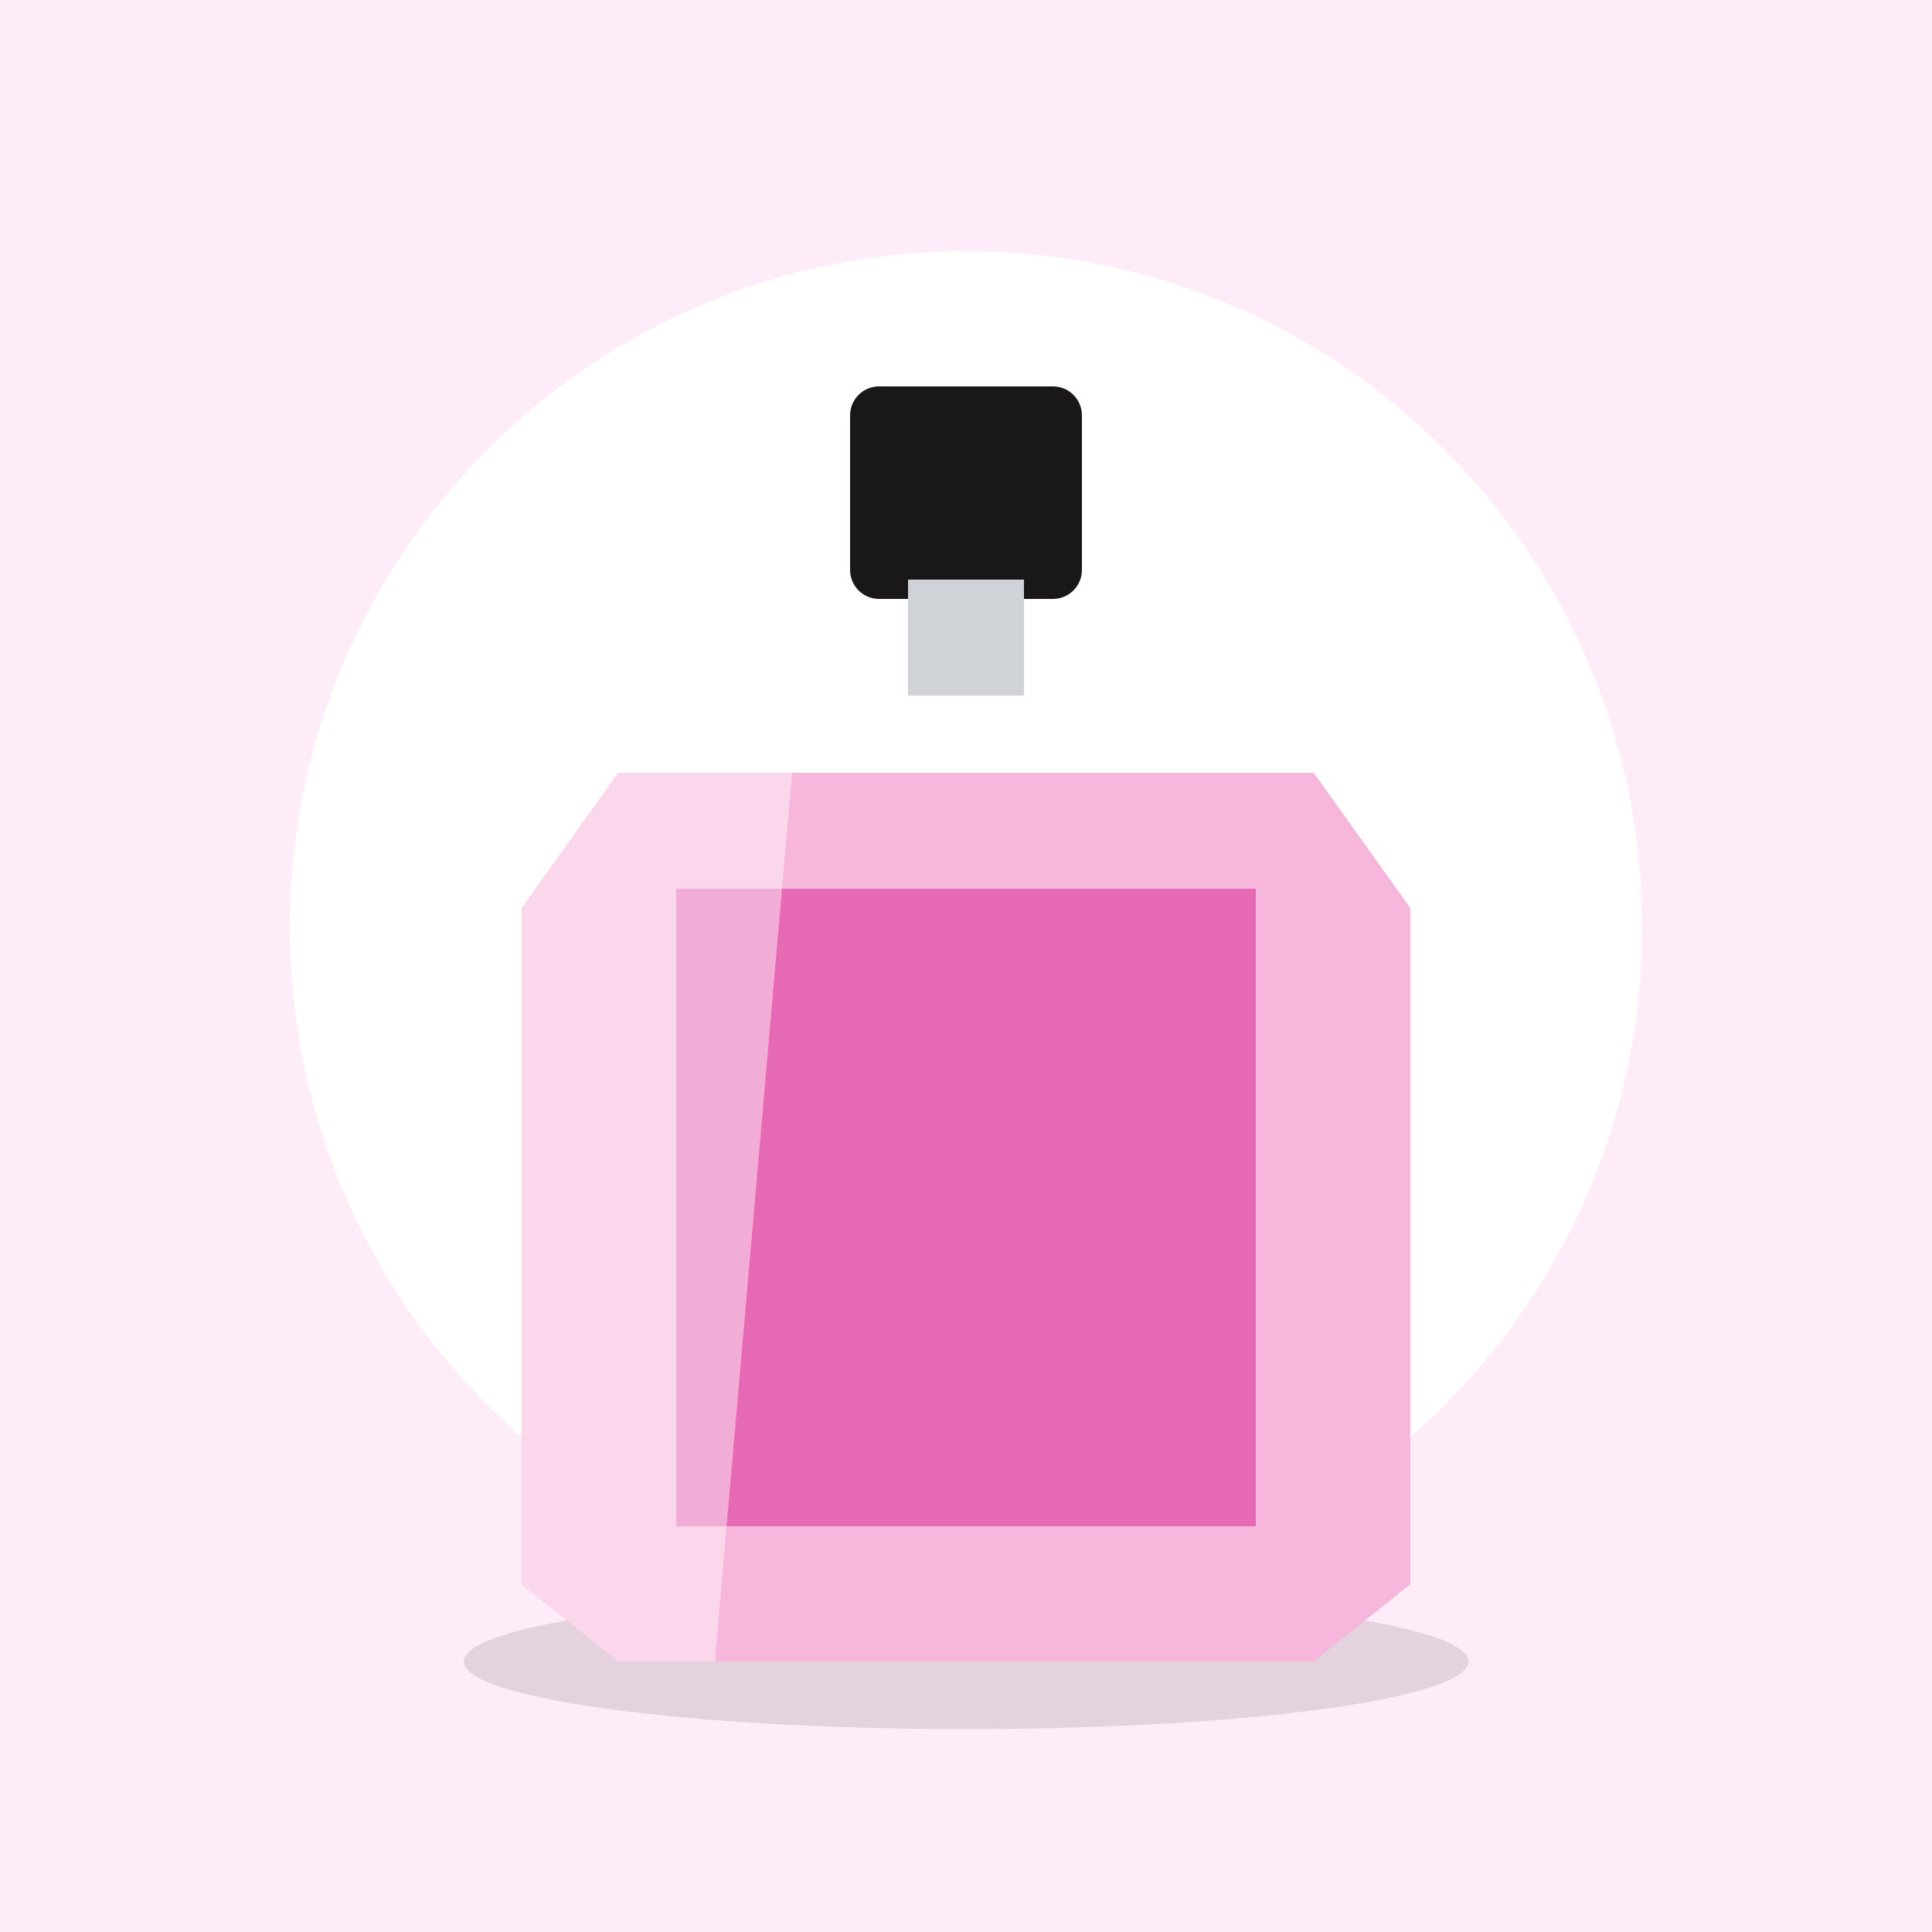
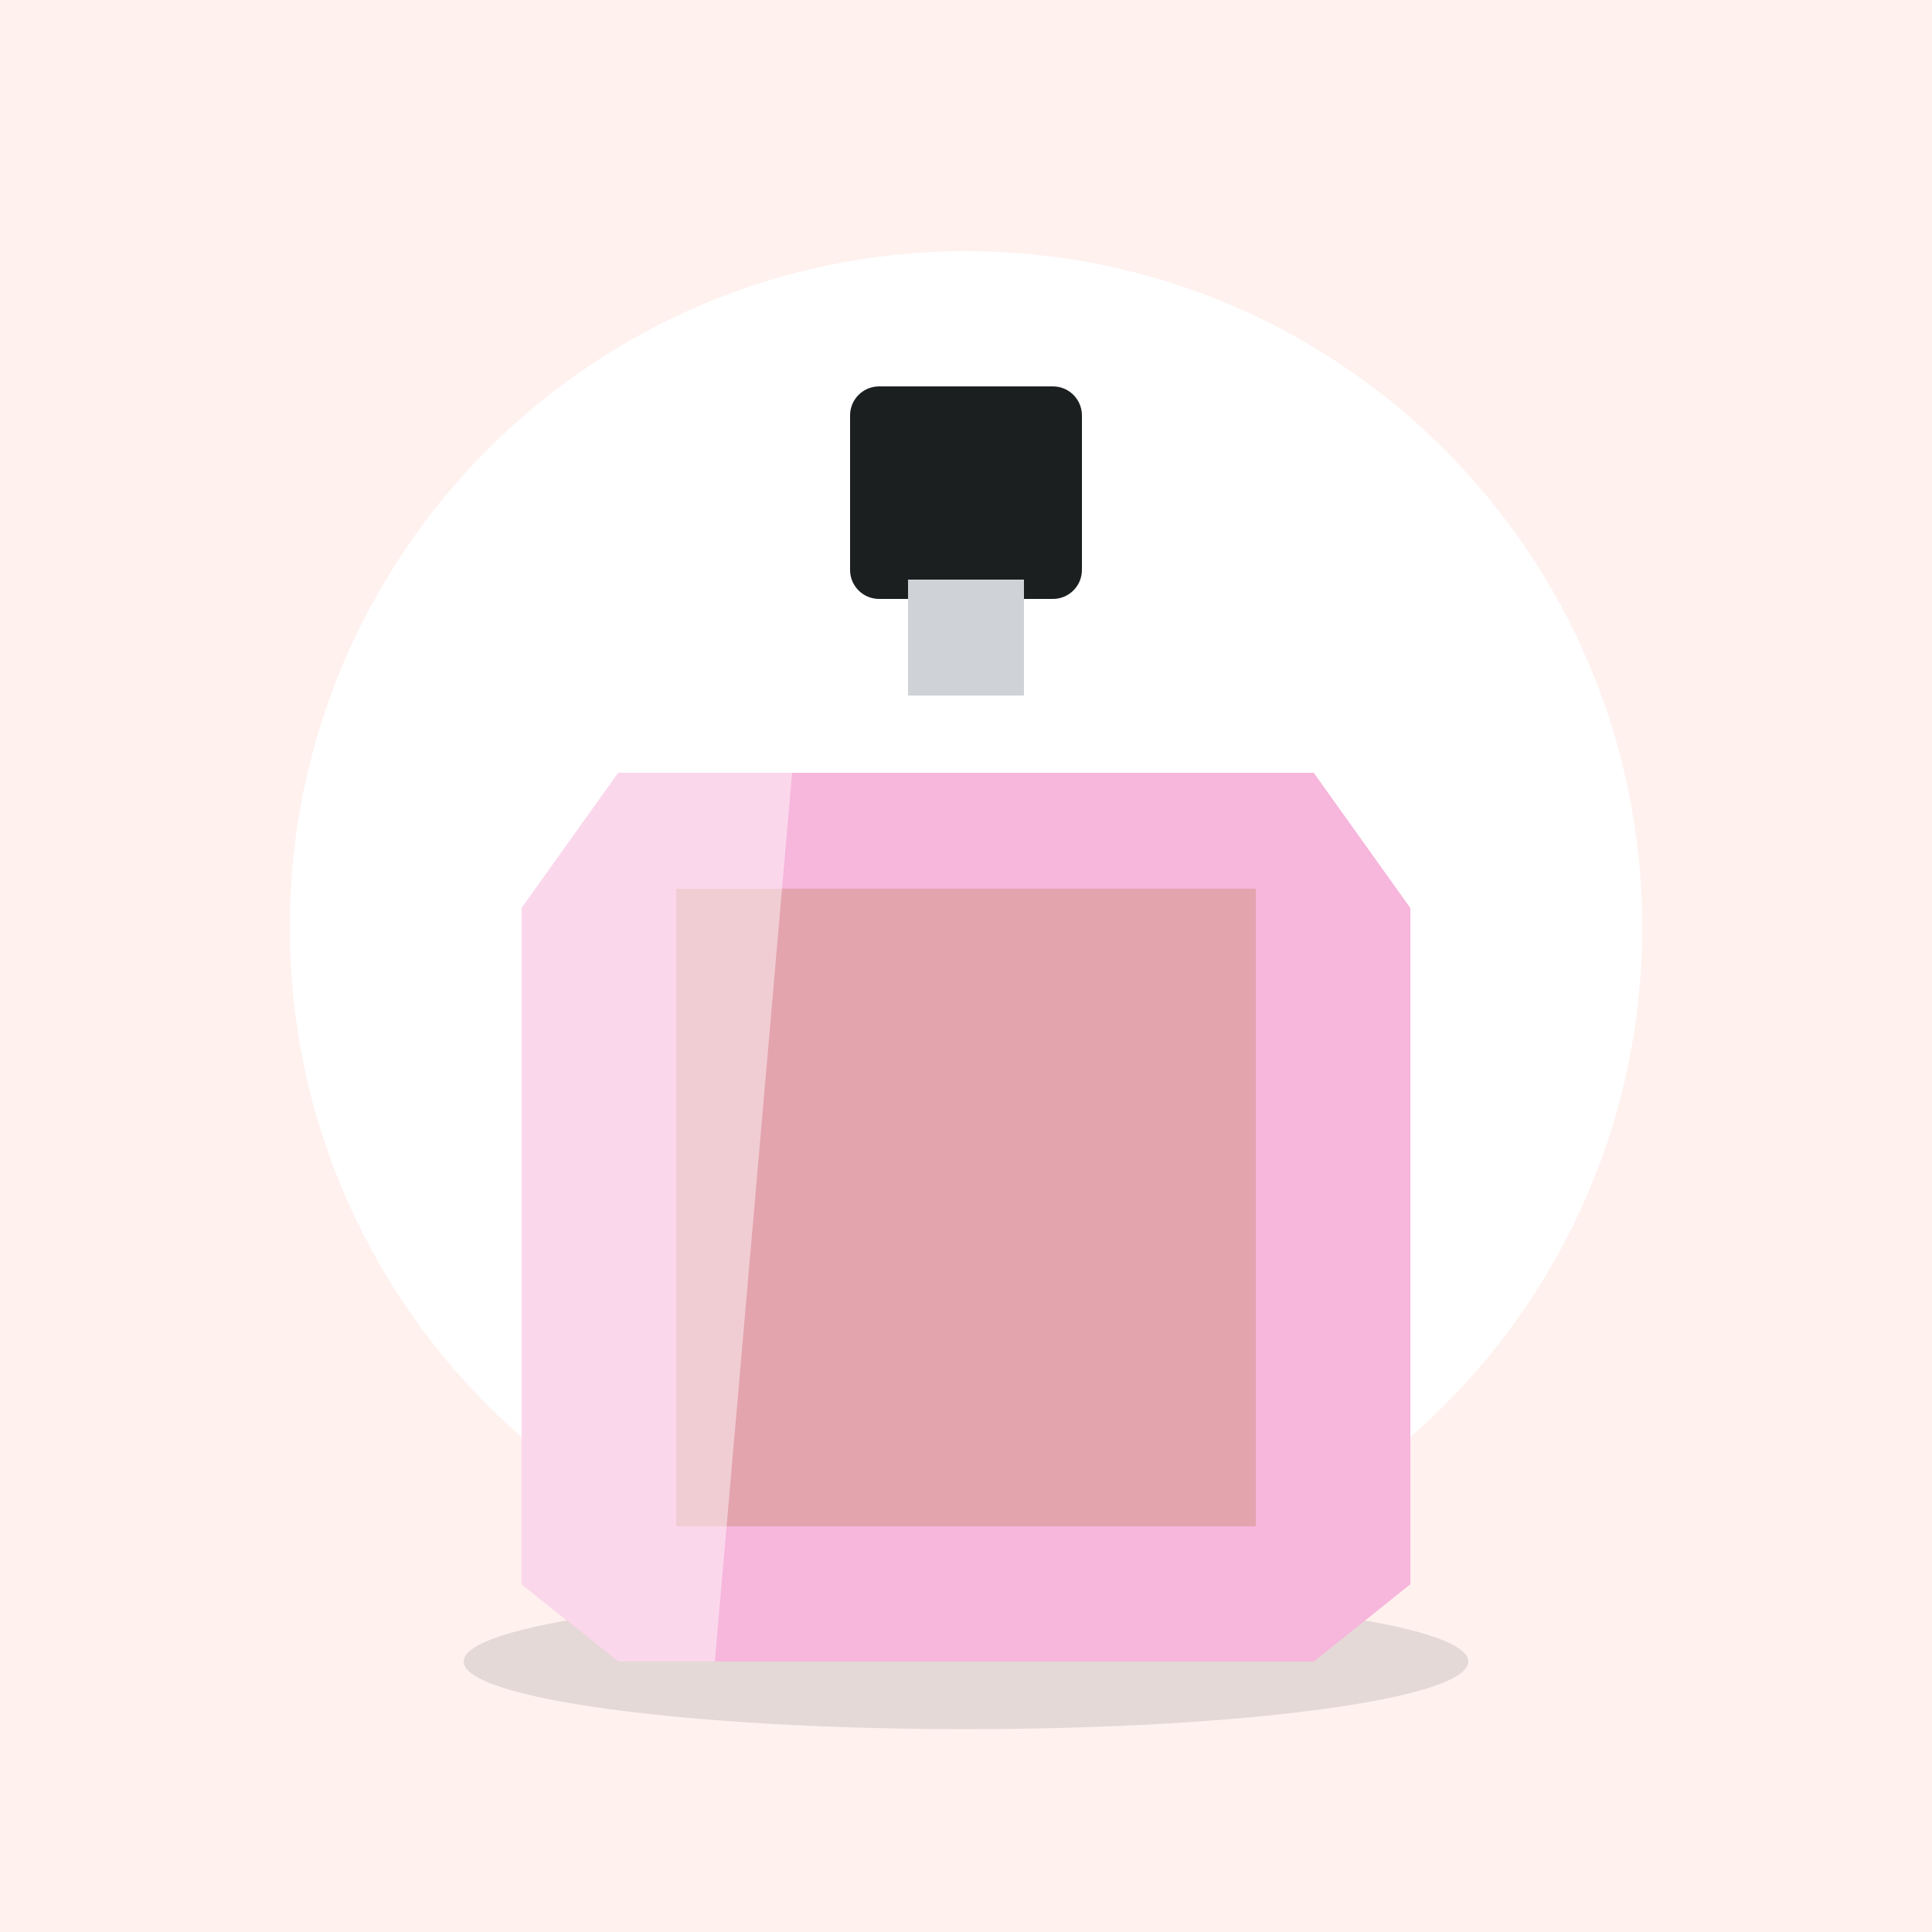
<svg xmlns="http://www.w3.org/2000/svg" viewBox="0 0 200 200">
-   <rect width="200" height="200" fill="#ffecf9" />
+   <rect width="200" height="200" fill="#fff1ee" />
  <circle cx="100" cy="96" r="70" fill="#fff" />
-   <ellipse cx="100" cy="172" rx="52" ry="7" fill="#1a1718" opacity=".12" />
-   <rect x="88" y="40" width="24" height="22" rx="3" fill="#1a1718" />
+   <ellipse cx="100" cy="172" rx="52" ry="7" fill="#1c1f20" opacity=".12" />
+   <rect x="88" y="40" width="24" height="22" rx="3" fill="#1c1f20" />
  <rect x="94" y="60" width="12" height="12" fill="#cfd2d6" />
  <path d="M64 80h72l10 14v70l-10 8H64l-10-8V94Z" fill="#f7b6dc" />
-   <path d="M70 92h60v66H70Z" fill="#d82b91" opacity=".55" />
+   <path d="M70 92h60v66H70Z" fill="#d39689" opacity=".55" />
  <path d="M64 80h18l-8 92H64l-10-8V94Z" fill="#fff" opacity=".45" />
</svg>
